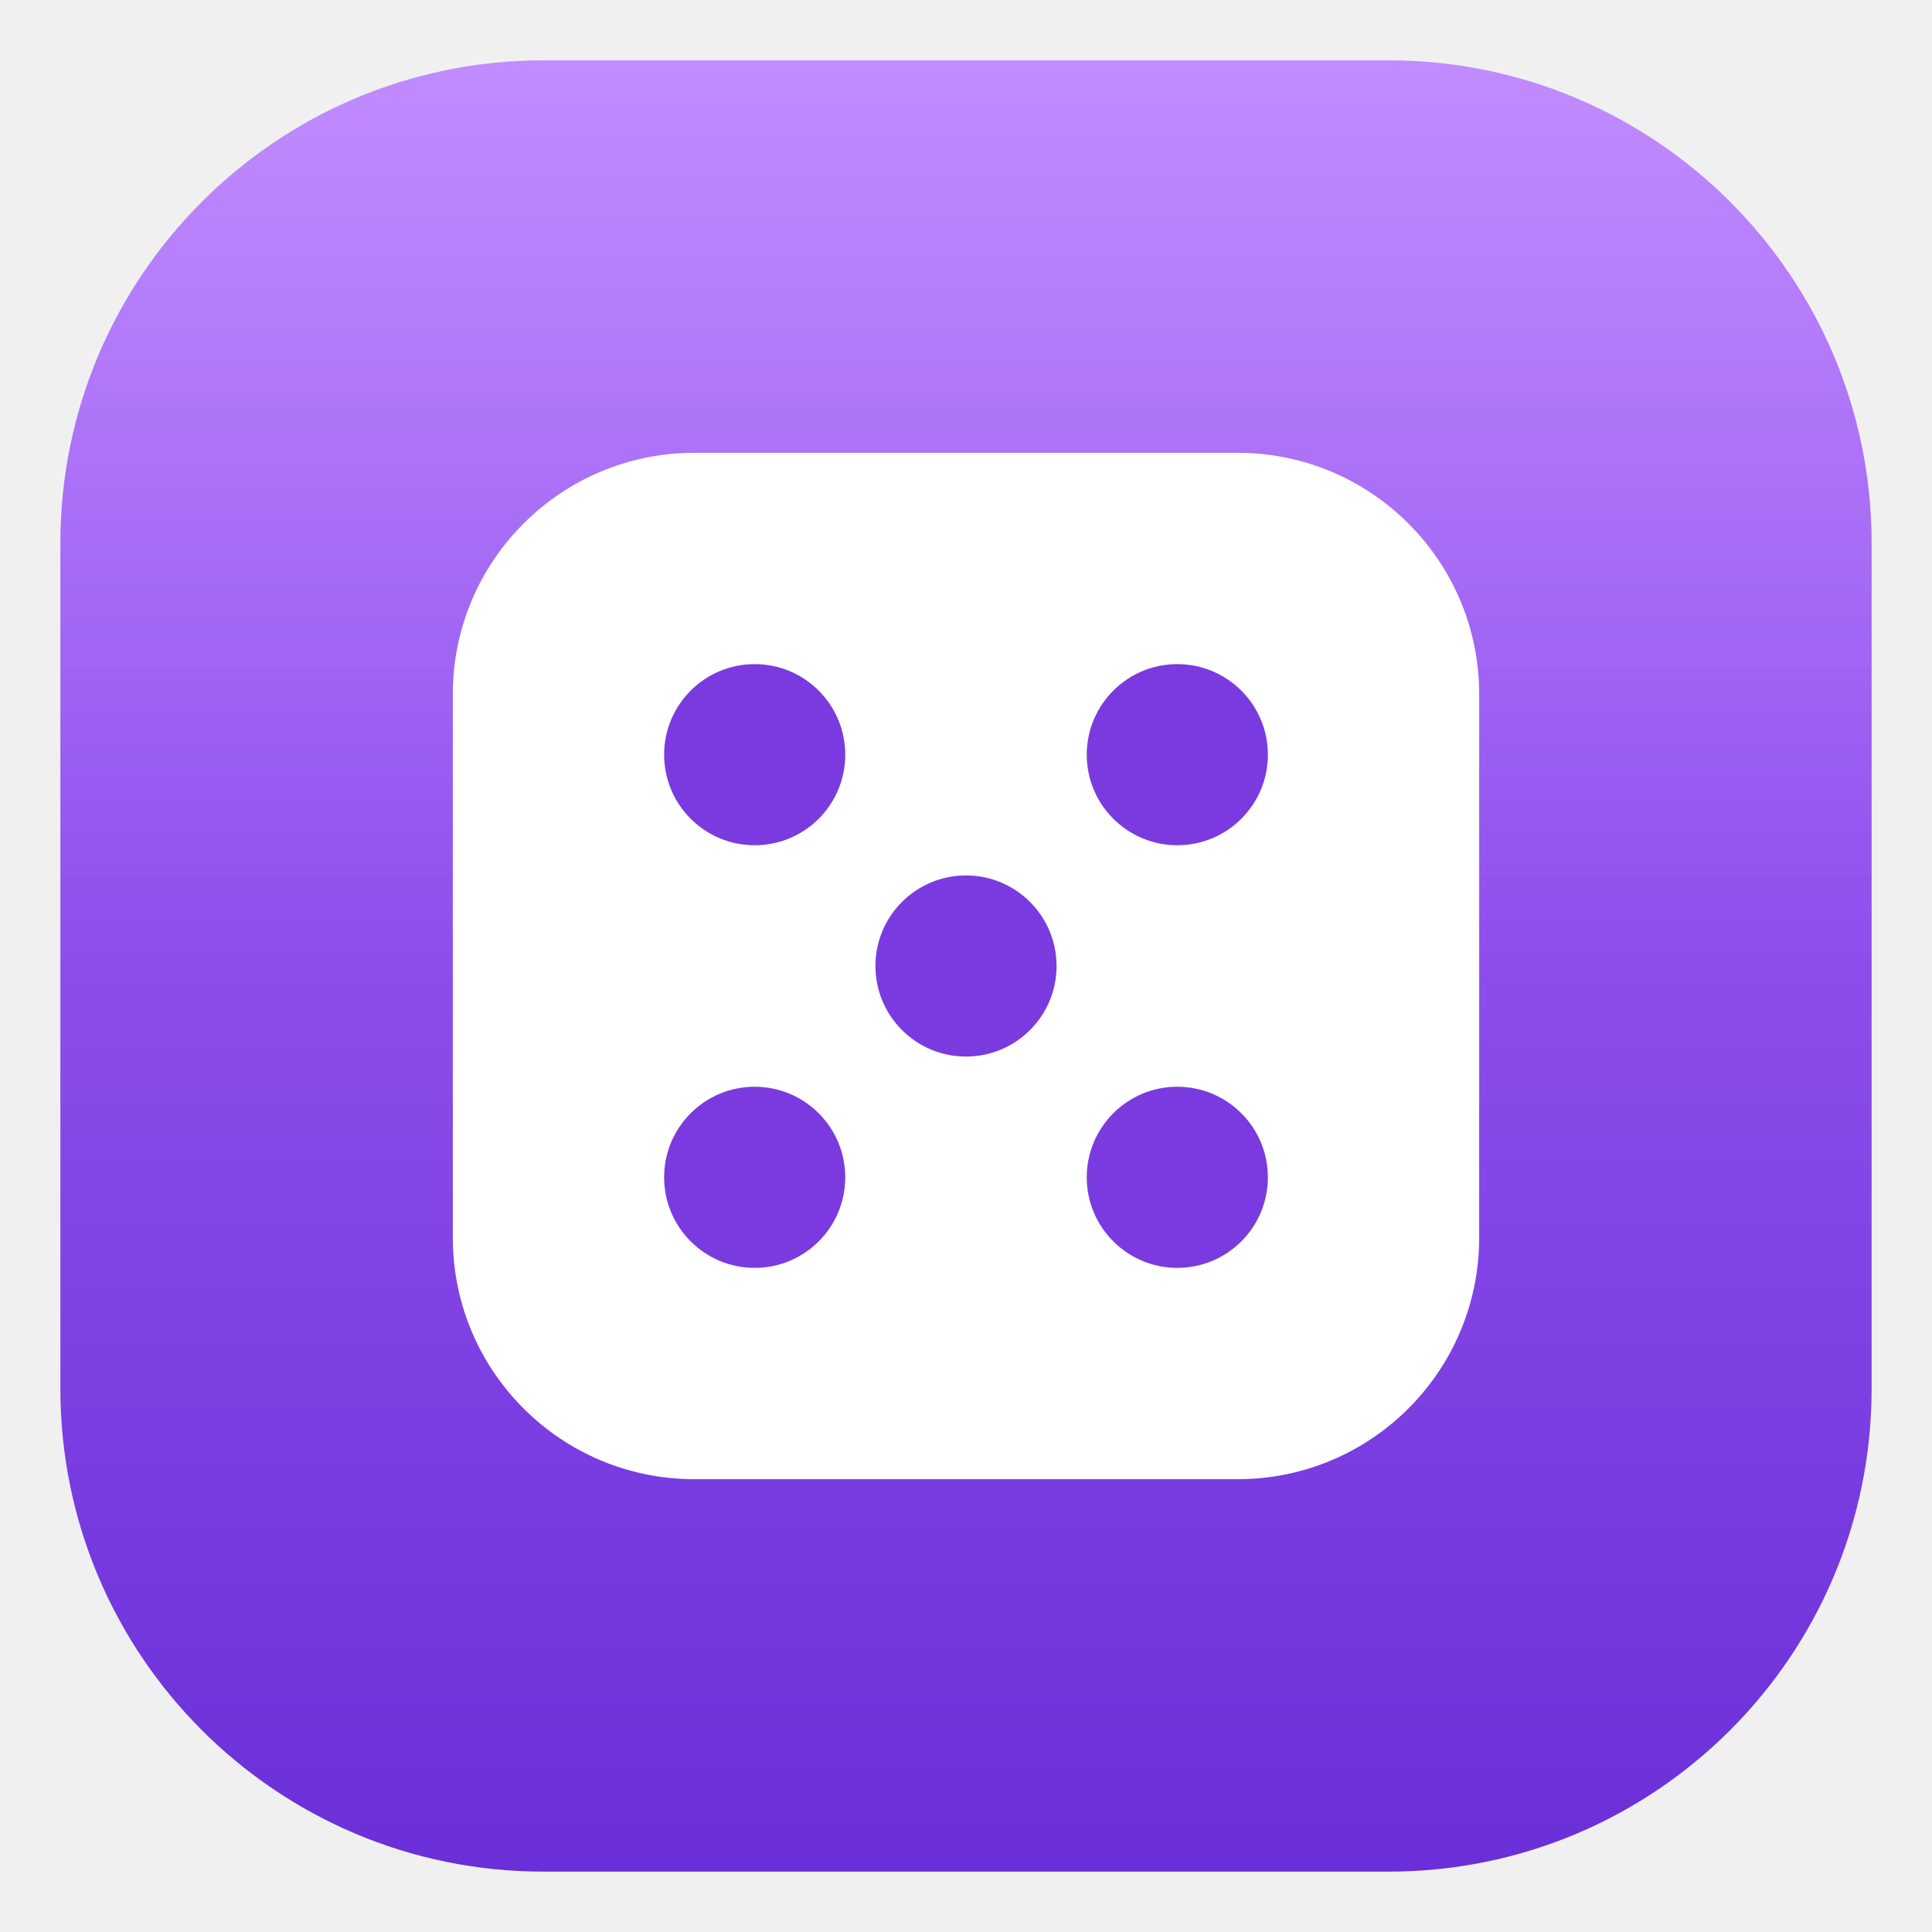
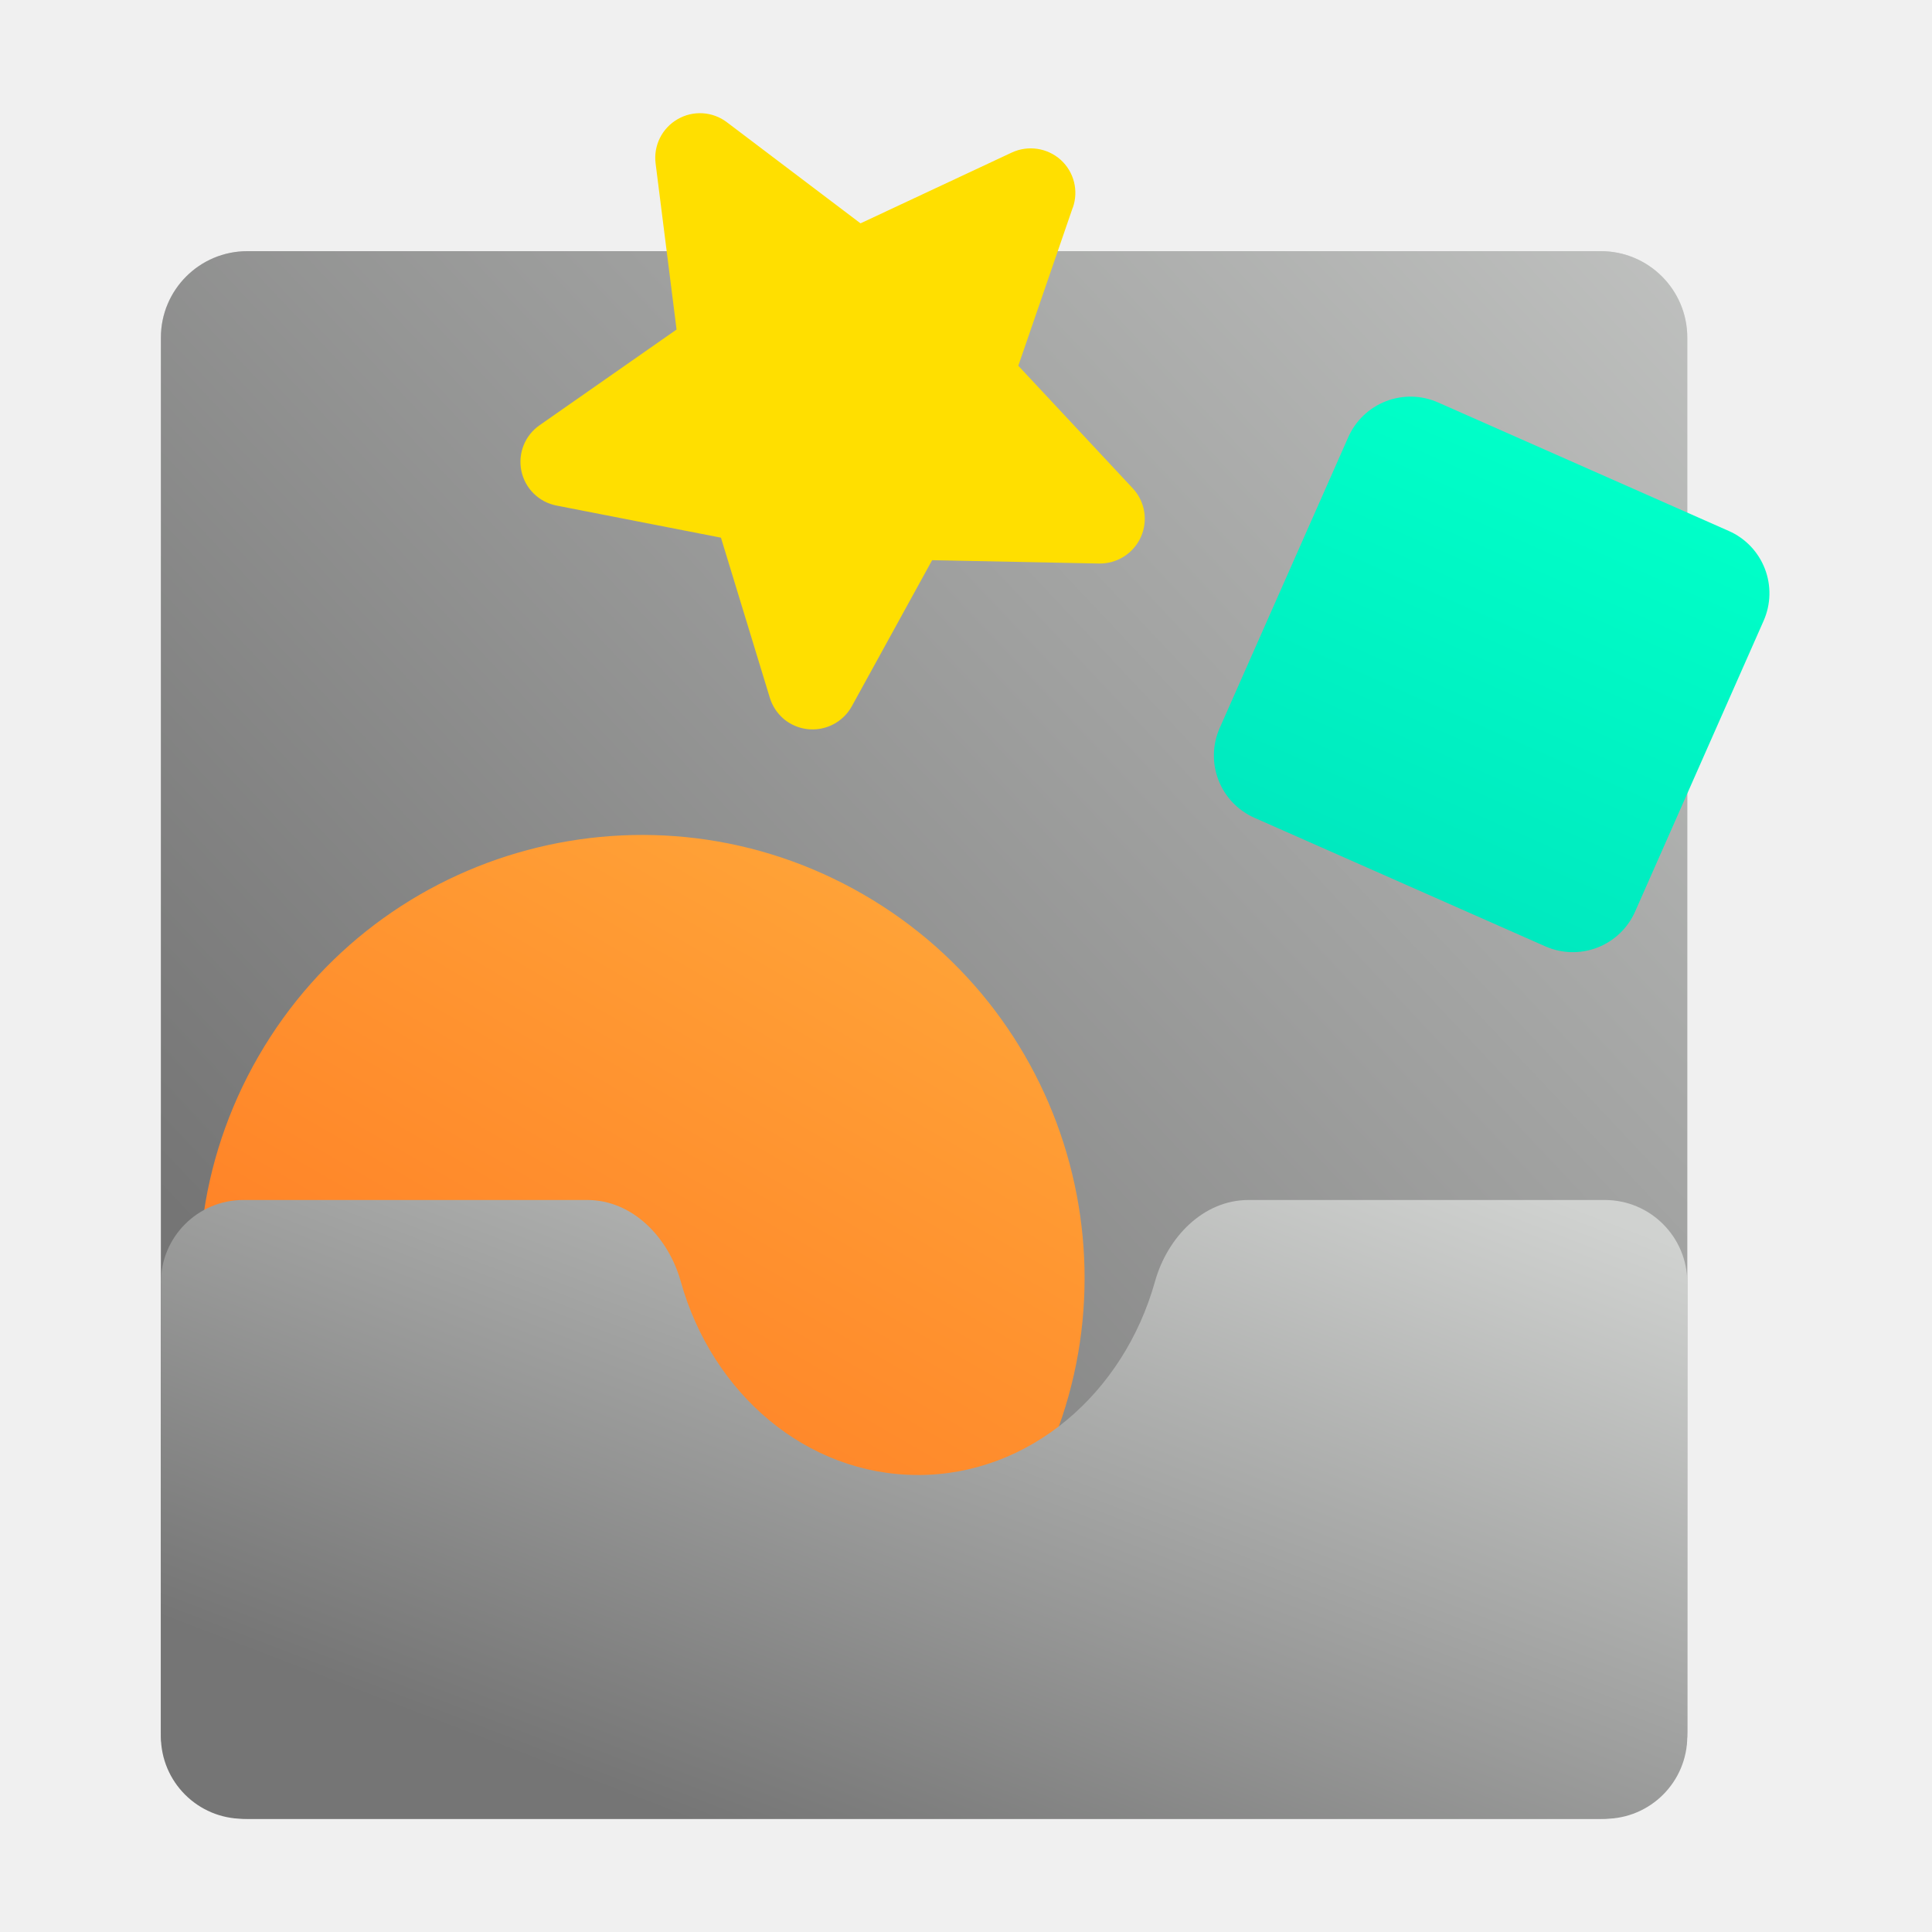
- <svg xmlns="http://www.w3.org/2000/svg" viewBox="0 0 128 128" width="128" height="128">
+ <svg xmlns="http://www.w3.org/2000/svg" width="48" height="48" fill="none" viewBox="1.100 0.912 46.832 46.832">
+   <rect width="37" height="38" x="5" y="7" fill="#D9D9D9" rx="2.095" />
+   <rect width="37" height="38" x="5" y="7" fill="url(#a)" rx="2.095" />
+   <path fill="#FFDF00" d="m27.103 5.946-1.319 3.832 2.774 2.971a1.08 1.08 0 0 1 .197 1.18 1.09 1.09 0 0 1-1.012.643l-4.048-.081-1.948 3.543a1.088 1.088 0 0 1-1.64.313 1.1 1.1 0 0 1-.346-.52l-1.185-3.882-3.981-.777a1.08 1.08 0 0 1-.413-1.95L17.5 8.9l-.508-4.026a1.08 1.08 0 0 1 .534-1.073 1.08 1.08 0 0 1 1.195.075l3.238 2.45 3.664-1.715a1.09 1.09 0 0 1 1.187.174 1.08 1.08 0 0 1 .296 1.16z" />
+   <path fill="url(#b)" d="m43.007 13.783-7.047-3.115a1.65 1.65 0 0 0-2.178.842l-3.116 7.048a1.65 1.65 0 0 0 .843 2.178l7.048 3.115a1.65 1.65 0 0 0 2.178-.842l3.115-7.048a1.65 1.65 0 0 0-.843-2.178" />
+   <circle cx="16.658" cy="31.884" r="10.731" fill="url(#c)" transform="rotate(30 16.658 31.884)" />
+   <path fill="url(#d)" d="M23.35 36.667c2.701 0 4.987-1.974 5.747-4.691.298-1.064 1.164-1.976 2.269-1.976H40a2 2 0 0 1 2 2v11a2 2 0 0 1-2 2H7a2 2 0 0 1-2-2V32a2 2 0 0 1 2-2h8.333c1.105 0 1.972.912 2.269 1.976.76 2.717 3.046 4.69 5.748 4.69" />
  <defs>
-     <linearGradient id="gtoybox" x1="0" y1="0" x2="0" y2="1">
-       <stop offset="0" stop-color="#B06BFF" />
-       <stop offset="1" stop-color="#6A2FD8" />
+     <linearGradient id="a" x1="48.618" x2="10.254" y1="-.532" y2="35.586" gradientUnits="userSpaceOnUse">
+       <stop stop-color="#D0D2D0" />
+       <stop offset="1" stop-color="#757575" />
    </linearGradient>
-     <linearGradient id="htoybox" x1="0" y1="0" x2="0" y2="1">
-       <stop offset="0" stop-color="#fff" stop-opacity=".22" />
-       <stop offset=".5" stop-color="#fff" stop-opacity="0" />
+     <linearGradient id="b" x1="39.483" x2="35.033" y1="12.225" y2="22.294" gradientUnits="userSpaceOnUse">
+       <stop stop-color="#00FFC8" />
+       <stop offset="1" stop-color="#00E9BF" />
+     </linearGradient>
+     <linearGradient id="c" x1="16.658" x2="16.658" y1="21.153" y2="42.616" gradientUnits="userSpaceOnUse">
+       <stop stop-color="#FFA237" />
+       <stop offset="1" stop-color="#FF7621" />
+     </linearGradient>
+     <linearGradient id="d" x1="38.992" x2="31.215" y1="30" y2="50.231" gradientUnits="userSpaceOnUse">
+       <stop stop-color="#D0D2D0" />
+       <stop offset="1" stop-color="#757575" />
    </linearGradient>
  </defs>
-   <rect x="4" y="4" width="120" height="120" rx="32" fill="url(#gtoybox)" />
-   <rect x="4" y="4" width="120" height="120" rx="32" fill="url(#htoybox)" />
-   <g fill="none" stroke="#fff" stroke-width="8" stroke-linecap="round" stroke-linejoin="round">
-     <rect x="30" y="30" width="68" height="68" rx="16" fill="#fff" stroke="none" />
-     <g fill="#7A3AE0" stroke="none">
-       <circle cx="50" cy="50" r="6" />
-       <circle cx="64" cy="64" r="6" />
-       <circle cx="78" cy="78" r="6" />
-       <circle cx="78" cy="50" r="6" />
-       <circle cx="50" cy="78" r="6" />
-     </g>
-   </g>
</svg>
